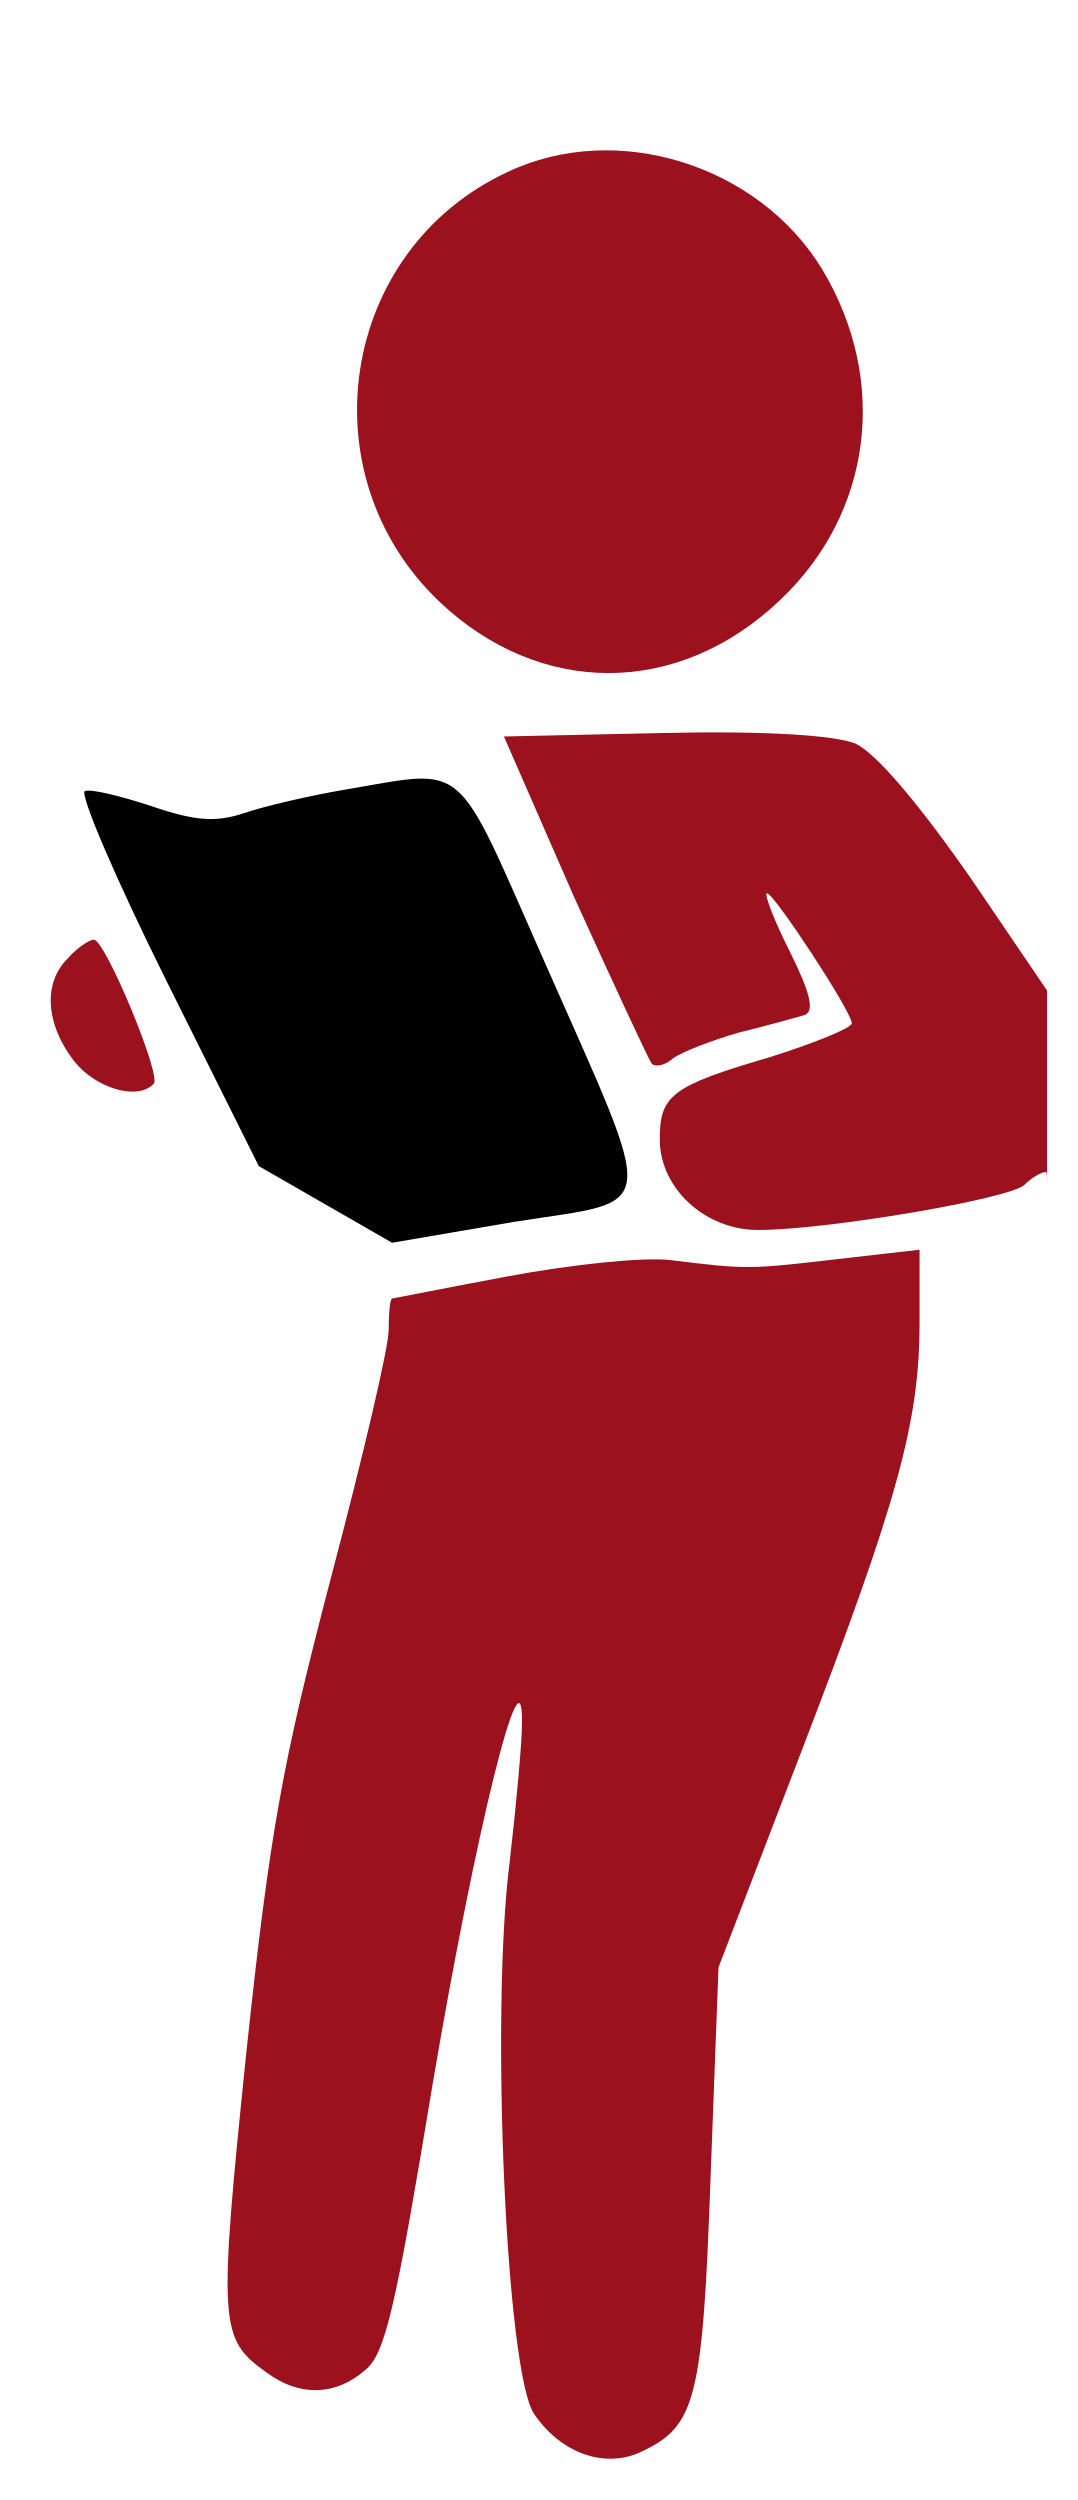
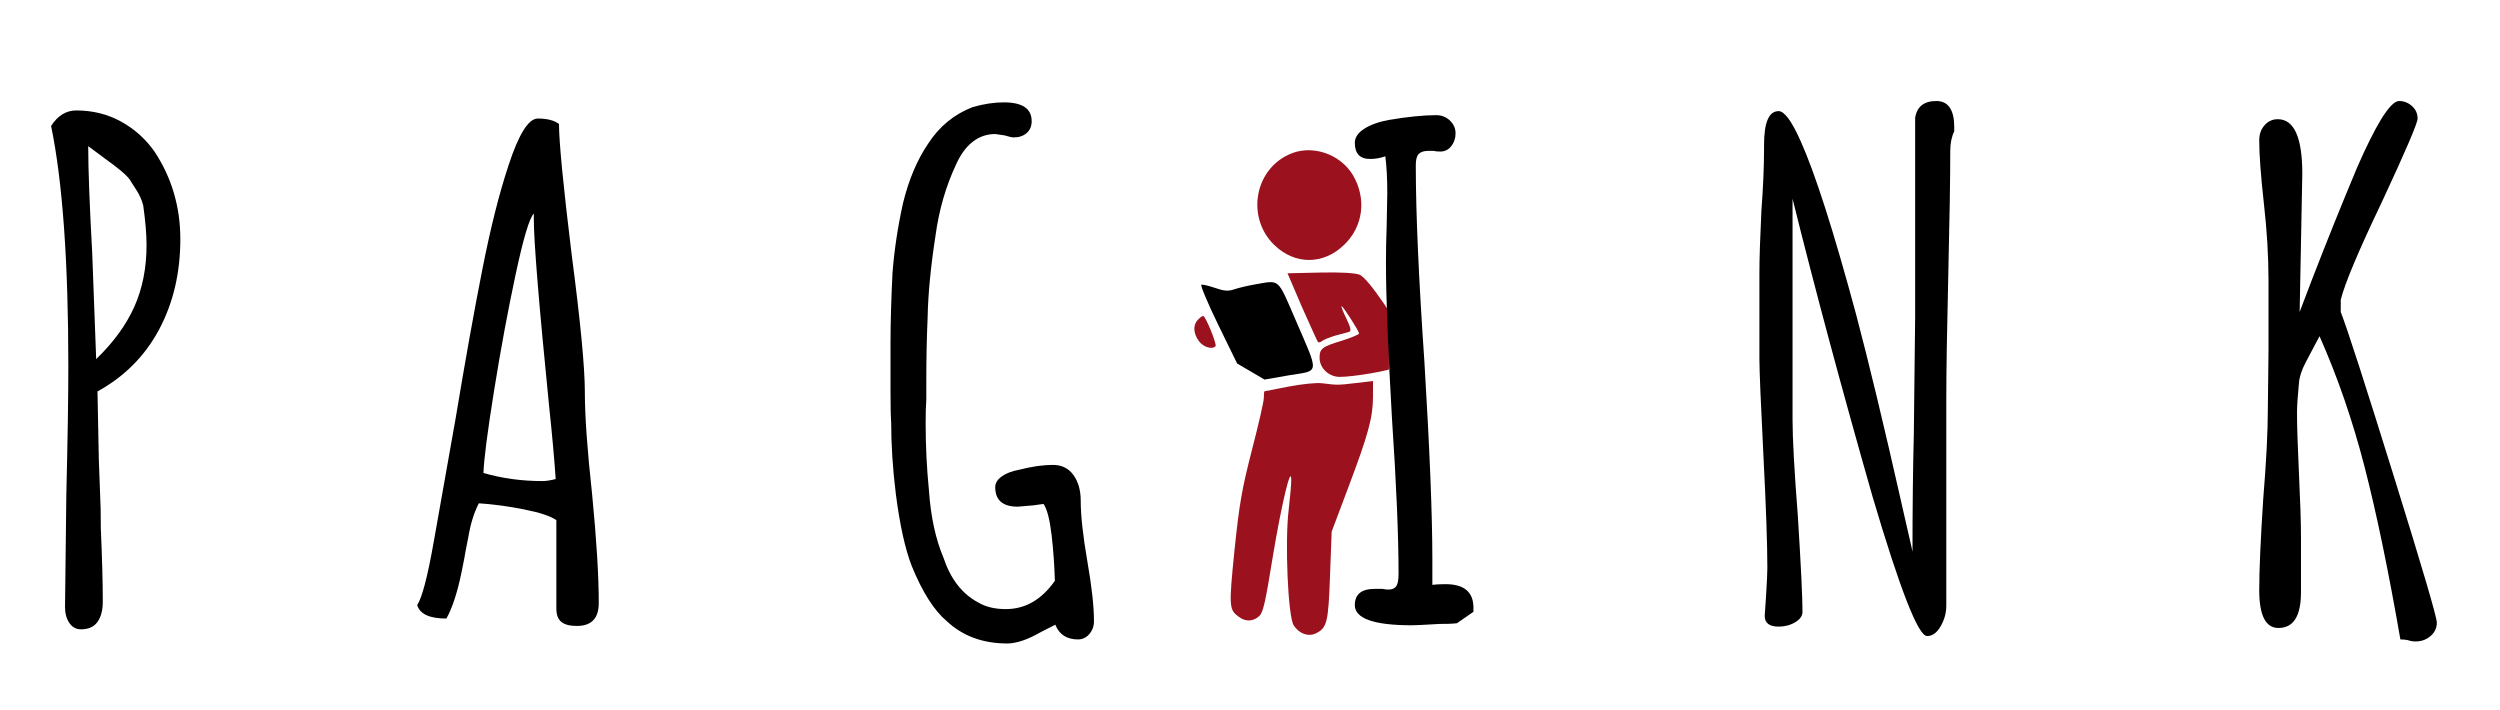
- <svg xmlns="http://www.w3.org/2000/svg" viewBox="123.505 64.63 24.978 57.945">
-   <g transform="matrix(0.02618, 0, 0, -0.026914, 113.9264, 121.6674)" fill="#000000" stroke="none" style="">
-     <path d="M815 1971 c-148 -67 -179 -260 -60 -370 89 -82 211 -82 301 1 82 75 97 189 38 285 -56 90 -182 129 -279 84z" style="stroke: rgb(155, 17, 30); paint-order: fill; stroke-width: 0px; fill: rgb(155, 17, 30);" />
-     <path d="M1300 1623 l0 -367 -74 106 c-48 67 -85 109 -103 117 -19 7 -78 11 -170 9 l-141 -3 62 -138 c35 -75 66 -140 69 -144 4 -3 12 -1 19 5 7 5 33 15 58 22 25 6 51 13 58 15 9 3 6 18 -13 55 -14 27 -23 50 -20 50 6 0 75 -102 75 -112 0 -4 -33 -17 -72 -29 -88 -25 -98 -33 -98 -71 0 -42 40 -78 87 -78 61 0 224 27 236 39 6 6 15 11 19 11 4 0 8 -241 8 -535 l0 -535 195 0 195 0 0 975 0 975 -195 0 -195 0 0 -367z" style="stroke: rgb(155, 17, 30); paint-order: fill; stroke-width: 0px; fill: rgb(155, 17, 30);" />
-     <path d="M670 1439 c-30 -5 -70 -14 -88 -20 -25 -8 -43 -7 -82 6 -28 9 -54 15 -59 13 -5 -2 27 -75 72 -163 l82 -160 59 -33 59 -33 108 18 c130 20 128 1 26 226 -80 176 -66 164 -177 146z" style="stroke: rgb(155, 17, 30); paint-order: fill; stroke-width: 0px;" />
-     <path d="M426 1294 c-22 -21 -20 -56 5 -88 19 -24 57 -35 71 -20 7 7 -43 124 -53 124 -4 0 -15 -7 -23 -16z" style="stroke: rgb(155, 17, 30); paint-order: fill; stroke-width: 0px; fill: rgb(155, 17, 30);" />
-     <path d="M815 1020 c-55 -10 -101 -19 -102 -19 -2 -1 -3 -13 -3 -27 0 -15 -23 -110 -51 -213 -43 -160 -54 -217 -75 -409 -25 -236 -24 -247 18 -276 29 -21 61 -20 87 2 18 14 27 53 60 247 38 218 80 383 79 310 0 -16 -5 -70 -11 -120 -17 -131 -3 -441 22 -475 24 -34 63 -47 95 -32 48 22 54 45 61 237 l7 180 73 185 c85 215 105 284 105 370 l0 63 -72 -8 c-79 -9 -81 -9 -148 -1 -25 3 -90 -4 -145 -14z" style="stroke: rgb(155, 17, 30); paint-order: fill; stroke-width: 0px; fill: rgb(155, 17, 30);" />
+ <svg xmlns="http://www.w3.org/2000/svg" viewBox="147.699 78.627 77.366 21.953">
+   <g transform="matrix(0.759556, 0, 0, 0.772356, 51.67081, 12.92137)" style="">
+     <g transform="matrix(0.361447, 0, 0, 0.362925, 129.6031, 65.90803)" style="">
+       <g transform="matrix(0.02618, 0, 0, -0.026914, 115.0852, 122.942)" fill="#000000" stroke="none" style="">
+         <path d="M815 1971 c-148 -67 -179 -260 -60 -370 89 -82 211 -82 301 1 82 75 97 189 38 285 -56 90 -182 129 -279 84z" style="stroke: rgb(155, 17, 30); paint-order: fill; stroke-width: 0px; fill: rgb(155, 17, 30);" />
+         <path d="M1300 1623 l0 -367 -74 106 c-48 67 -85 109 -103 117 -19 7 -78 11 -170 9 l-141 -3 62 -138 c35 -75 66 -140 69 -144 4 -3 12 -1 19 5 7 5 33 15 58 22 25 6 51 13 58 15 9 3 6 18 -13 55 -14 27 -23 50 -20 50 6 0 75 -102 75 -112 0 -4 -33 -17 -72 -29 -88 -25 -98 -33 -98 -71 0 -42 40 -78 87 -78 61 0 224 27 236 39 6 6 15 11 19 11 4 0 8 -241 8 -535 l0 -535 195 0 195 0 0 975 0 975 -195 0 -195 0 0 -367z" style="stroke: rgb(155, 17, 30); paint-order: fill; stroke-width: 0px; fill: rgb(155, 17, 30);" />
+         <path d="M670 1439 c-30 -5 -70 -14 -88 -20 -25 -8 -43 -7 -82 6 -28 9 -54 15 -59 13 -5 -2 27 -75 72 -163 l82 -160 59 -33 59 -33 108 18 c130 20 128 1 26 226 -80 176 -66 164 -177 146z" style="stroke: rgb(155, 17, 30); paint-order: fill; stroke-width: 0px;" />
+         <path d="M426 1294 c-22 -21 -20 -56 5 -88 19 -24 57 -35 71 -20 7 7 -43 124 -53 124 -4 0 -15 -7 -23 -16z" style="stroke: rgb(155, 17, 30); paint-order: fill; stroke-width: 0px; fill: rgb(155, 17, 30);" />
+         <path d="M815 1020 c-55 -10 -101 -19 -102 -19 -2 -1 -3 -13 -3 -27 0 -15 -23 -110 -51 -213 -43 -160 -54 -217 -75 -409 -25 -236 -24 -247 18 -276 29 -21 61 -20 87 2 18 14 27 53 60 247 38 218 80 383 79 310 0 -16 -5 -70 -11 -120 -17 -131 -3 -441 22 -475 24 -34 63 -47 95 -32 48 22 54 45 61 237 l7 180 73 185 c85 215 105 284 105 370 l0 63 -72 -8 c-79 -9 -81 -9 -148 -1 -25 3 -90 -4 -145 -14z" style="stroke: rgb(155, 17, 30); paint-order: fill; stroke-width: 0px; fill: rgb(155, 17, 30);" />
+       </g>
+       <rect x="147.775" y="67.076" width="13.088" height="56.568" style="stroke: rgb(0, 0, 0); fill: rgb(255, 255, 255); stroke-width: 0px;" />
+     </g>
+     <path d="M 129.724 110.287 Q 129.427 110.287 129.251 110.031 Q 129.076 109.774 129.076 109.396 L 129.13 104.86 Q 129.211 101.566 129.211 99.757 Q 129.211 93.466 128.509 90.118 Q 128.914 89.497 129.535 89.497 Q 130.534 89.497 131.357 89.942 Q 132.181 90.388 132.721 91.144 Q 133.774 92.71 133.774 94.654 Q 133.774 96.679 132.91 98.272 Q 132.046 99.865 130.399 100.756 L 130.453 103.483 L 130.507 104.914 Q 130.534 105.373 130.534 106.237 Q 130.615 108.046 130.615 109.18 Q 130.615 109.693 130.399 109.99 Q 130.183 110.287 129.724 110.287 Z M 130.345 99.46 Q 131.398 98.461 131.897 97.368 Q 132.397 96.274 132.397 94.897 L 132.397 94.87 Q 132.397 94.249 132.262 93.304 Q 132.181 92.98 131.965 92.656 Q 131.749 92.332 131.722 92.278 Q 131.533 92.008 130.723 91.441 L 130.021 90.928 Q 130.021 92.305 130.183 95.194 L 130.345 99.46 Z" style="text-transform: uppercase; white-space: pre;" />
+     <path d="M 149.931 110.152 Q 149.499 110.152 149.297 109.99 Q 149.094 109.828 149.094 109.45 L 149.094 105.913 Q 148.743 105.67 147.771 105.481 Q 146.799 105.292 145.935 105.238 Q 145.638 105.805 145.503 106.615 L 145.395 107.155 Q 145.368 107.344 145.233 107.992 Q 145.098 108.64 144.936 109.113 Q 144.774 109.585 144.612 109.855 Q 143.586 109.855 143.424 109.315 Q 143.721 108.883 144.099 106.777 L 144.99 101.836 Q 145.584 98.326 146.084 95.842 Q 146.583 93.358 147.15 91.684 Q 147.771 89.821 148.338 89.821 Q 148.905 89.821 149.202 90.037 Q 149.202 91.117 149.715 95.248 Q 150.255 99.298 150.255 100.783 Q 150.255 102.214 150.552 104.887 Q 150.822 107.614 150.822 109.234 Q 150.822 110.152 149.931 110.152 Z M 148.527 104.347 Q 148.743 104.347 149.067 104.266 Q 148.986 103.078 148.797 101.323 Q 148.176 95.221 148.176 93.844 L 148.176 93.628 Q 147.906 93.898 147.434 96.072 Q 146.961 98.245 146.556 100.729 Q 146.151 103.213 146.124 104.023 Q 147.258 104.347 148.527 104.347 Z" style="text-transform: uppercase; white-space: pre;" />
+     <path d="M 167.461 110.854 Q 165.976 110.854 165.004 109.963 Q 164.221 109.315 163.573 107.749 Q 163.168 106.723 162.925 104.86 Q 162.736 103.348 162.736 101.998 Q 162.709 101.647 162.709 100.783 L 162.709 99.865 L 162.709 98.785 Q 162.709 97.624 162.79 96.004 Q 162.898 94.627 163.222 93.196 Q 163.573 91.792 164.248 90.82 Q 164.923 89.794 166.057 89.362 Q 166.732 89.173 167.326 89.173 Q 168.46 89.173 168.46 89.929 Q 168.46 90.226 168.257 90.401 Q 168.055 90.577 167.731 90.577 Q 167.623 90.577 167.353 90.496 L 166.975 90.442 Q 166.462 90.442 166.057 90.752 Q 165.652 91.063 165.382 91.657 Q 164.761 92.953 164.545 94.492 Q 164.248 96.382 164.221 97.786 Q 164.167 99.001 164.167 100.351 L 164.167 101.08 Q 164.14 101.458 164.14 102.025 Q 164.14 103.402 164.275 104.725 Q 164.383 106.291 164.869 107.425 Q 165.301 108.694 166.273 109.207 Q 166.732 109.477 167.407 109.477 Q 168.595 109.477 169.405 108.343 Q 169.378 107.398 169.27 106.494 Q 169.162 105.589 168.946 105.265 Q 168.919 105.265 168.824 105.279 Q 168.73 105.292 168.541 105.319 L 167.893 105.373 Q 166.975 105.373 166.975 104.59 Q 166.975 104.347 167.245 104.158 Q 167.515 103.969 167.974 103.888 Q 168.73 103.699 169.324 103.699 Q 169.864 103.699 170.161 104.104 Q 170.458 104.509 170.458 105.13 Q 170.458 106.021 170.728 107.56 Q 170.998 109.072 170.998 109.963 Q 170.998 110.26 170.809 110.476 Q 170.62 110.692 170.35 110.692 Q 169.675 110.692 169.432 110.125 L 169.432 110.098 L 168.838 110.395 Q 168.028 110.854 167.461 110.854 Z" style="text-transform: uppercase; white-space: pre;" />
+     <path d="M 183.948 110.125 Q 181.626 110.125 181.626 109.315 Q 181.626 108.667 182.436 108.667 L 182.76 108.667 Q 182.868 108.694 183.003 108.694 Q 183.219 108.694 183.314 108.559 Q 183.408 108.424 183.408 108.073 Q 183.408 105.778 183.138 101.809 Q 182.895 97.678 182.895 95.572 Q 182.895 94.816 182.922 94.195 L 182.949 92.818 Q 182.949 91.927 182.868 91.333 Q 182.571 91.441 182.247 91.441 Q 181.626 91.441 181.626 90.793 Q 181.626 90.469 182.018 90.226 Q 182.409 89.983 183.03 89.875 Q 184.164 89.686 184.947 89.686 Q 185.271 89.686 185.501 89.902 Q 185.73 90.118 185.73 90.415 Q 185.73 90.712 185.555 90.928 Q 185.379 91.144 185.109 91.144 Q 184.947 91.144 184.839 91.117 L 184.623 91.117 Q 184.353 91.117 184.232 91.238 Q 184.11 91.36 184.11 91.684 Q 184.11 94.546 184.461 99.568 Q 184.785 104.833 184.785 107.479 L 184.785 108.505 Q 184.974 108.478 185.325 108.478 Q 186.459 108.478 186.459 109.423 L 186.459 109.585 L 185.784 110.044 Q 185.757 110.044 185.622 110.058 Q 185.487 110.071 185.082 110.071 Q 184.164 110.125 183.948 110.125 Z" style="text-transform: uppercase; white-space: pre;" />
+     <path d="M 204.941 110.557 Q 204.401 110.557 202.727 104.995 Q 200.837 98.488 199.46 93.034 L 199.46 101.89 Q 199.46 103.024 199.676 105.751 Q 199.865 108.721 199.865 109.585 Q 199.865 109.828 199.568 110.004 Q 199.271 110.179 198.893 110.179 Q 198.326 110.179 198.326 109.747 L 198.38 108.964 Q 198.434 108.1 198.434 107.83 Q 198.434 106.399 198.272 103.294 Q 198.11 100.135 198.11 99.46 L 198.11 96.004 Q 198.11 95.167 198.191 93.52 Q 198.299 92.089 198.299 91.036 L 198.299 90.874 Q 198.299 89.524 198.893 89.524 Q 199.244 89.524 199.784 90.712 Q 200.675 92.656 202.052 97.678 Q 202.835 100.594 203.888 105.184 Q 203.861 105.076 204.32 107.047 L 204.347 107.182 Q 204.347 104.563 204.401 102.484 L 204.455 97.786 L 204.455 89.794 Q 204.563 89.119 205.319 89.119 Q 206.048 89.119 206.048 90.172 L 206.048 90.334 Q 205.886 90.658 205.886 91.117 Q 205.886 92.764 205.805 96.085 Q 205.724 99.433 205.724 101.107 L 205.724 109.342 Q 205.724 109.774 205.494 110.166 Q 205.265 110.557 204.941 110.557 Z" style="text-transform: uppercase; white-space: pre;" />
+     <path d="M 224.846 110.773 Q 224.684 110.773 224.522 110.719 Q 224.387 110.692 224.225 110.692 Q 223.496 106.561 222.767 103.78 Q 222.038 100.999 220.931 98.542 L 220.364 99.595 Q 220.121 100.054 220.094 100.405 Q 220.013 101.215 220.013 101.593 Q 220.013 102.403 220.094 104.077 Q 220.175 105.724 220.175 106.588 L 220.175 108.802 Q 220.175 110.233 219.257 110.233 Q 218.474 110.233 218.474 108.721 Q 218.474 107.533 218.636 105.076 Q 218.825 102.808 218.825 101.458 L 218.852 99.136 L 218.852 96.328 Q 218.852 94.843 218.663 93.223 Q 218.474 91.549 218.474 90.685 Q 218.474 90.334 218.69 90.091 Q 218.906 89.848 219.23 89.848 Q 220.229 89.848 220.229 92.035 L 220.121 97.57 L 220.634 96.247 Q 221.525 93.979 222.47 91.765 Q 223.01 90.55 223.442 89.848 Q 223.901 89.119 224.171 89.119 Q 224.468 89.119 224.697 89.321 Q 224.927 89.524 224.927 89.821 Q 224.927 90.091 223.469 93.169 Q 222.038 96.112 221.795 97.084 L 221.795 97.57 Q 222.2 98.596 223.955 104.145 Q 225.71 109.693 225.71 110.017 Q 225.71 110.341 225.453 110.557 Q 225.197 110.773 224.846 110.773 Z" style="text-transform: uppercase; white-space: pre;" />
  </g>
-   <rect x="147.775" y="67.076" width="13.088" height="56.568" style="stroke: rgb(0, 0, 0); fill: rgb(255, 255, 255); stroke-width: 0px;" />
</svg>
